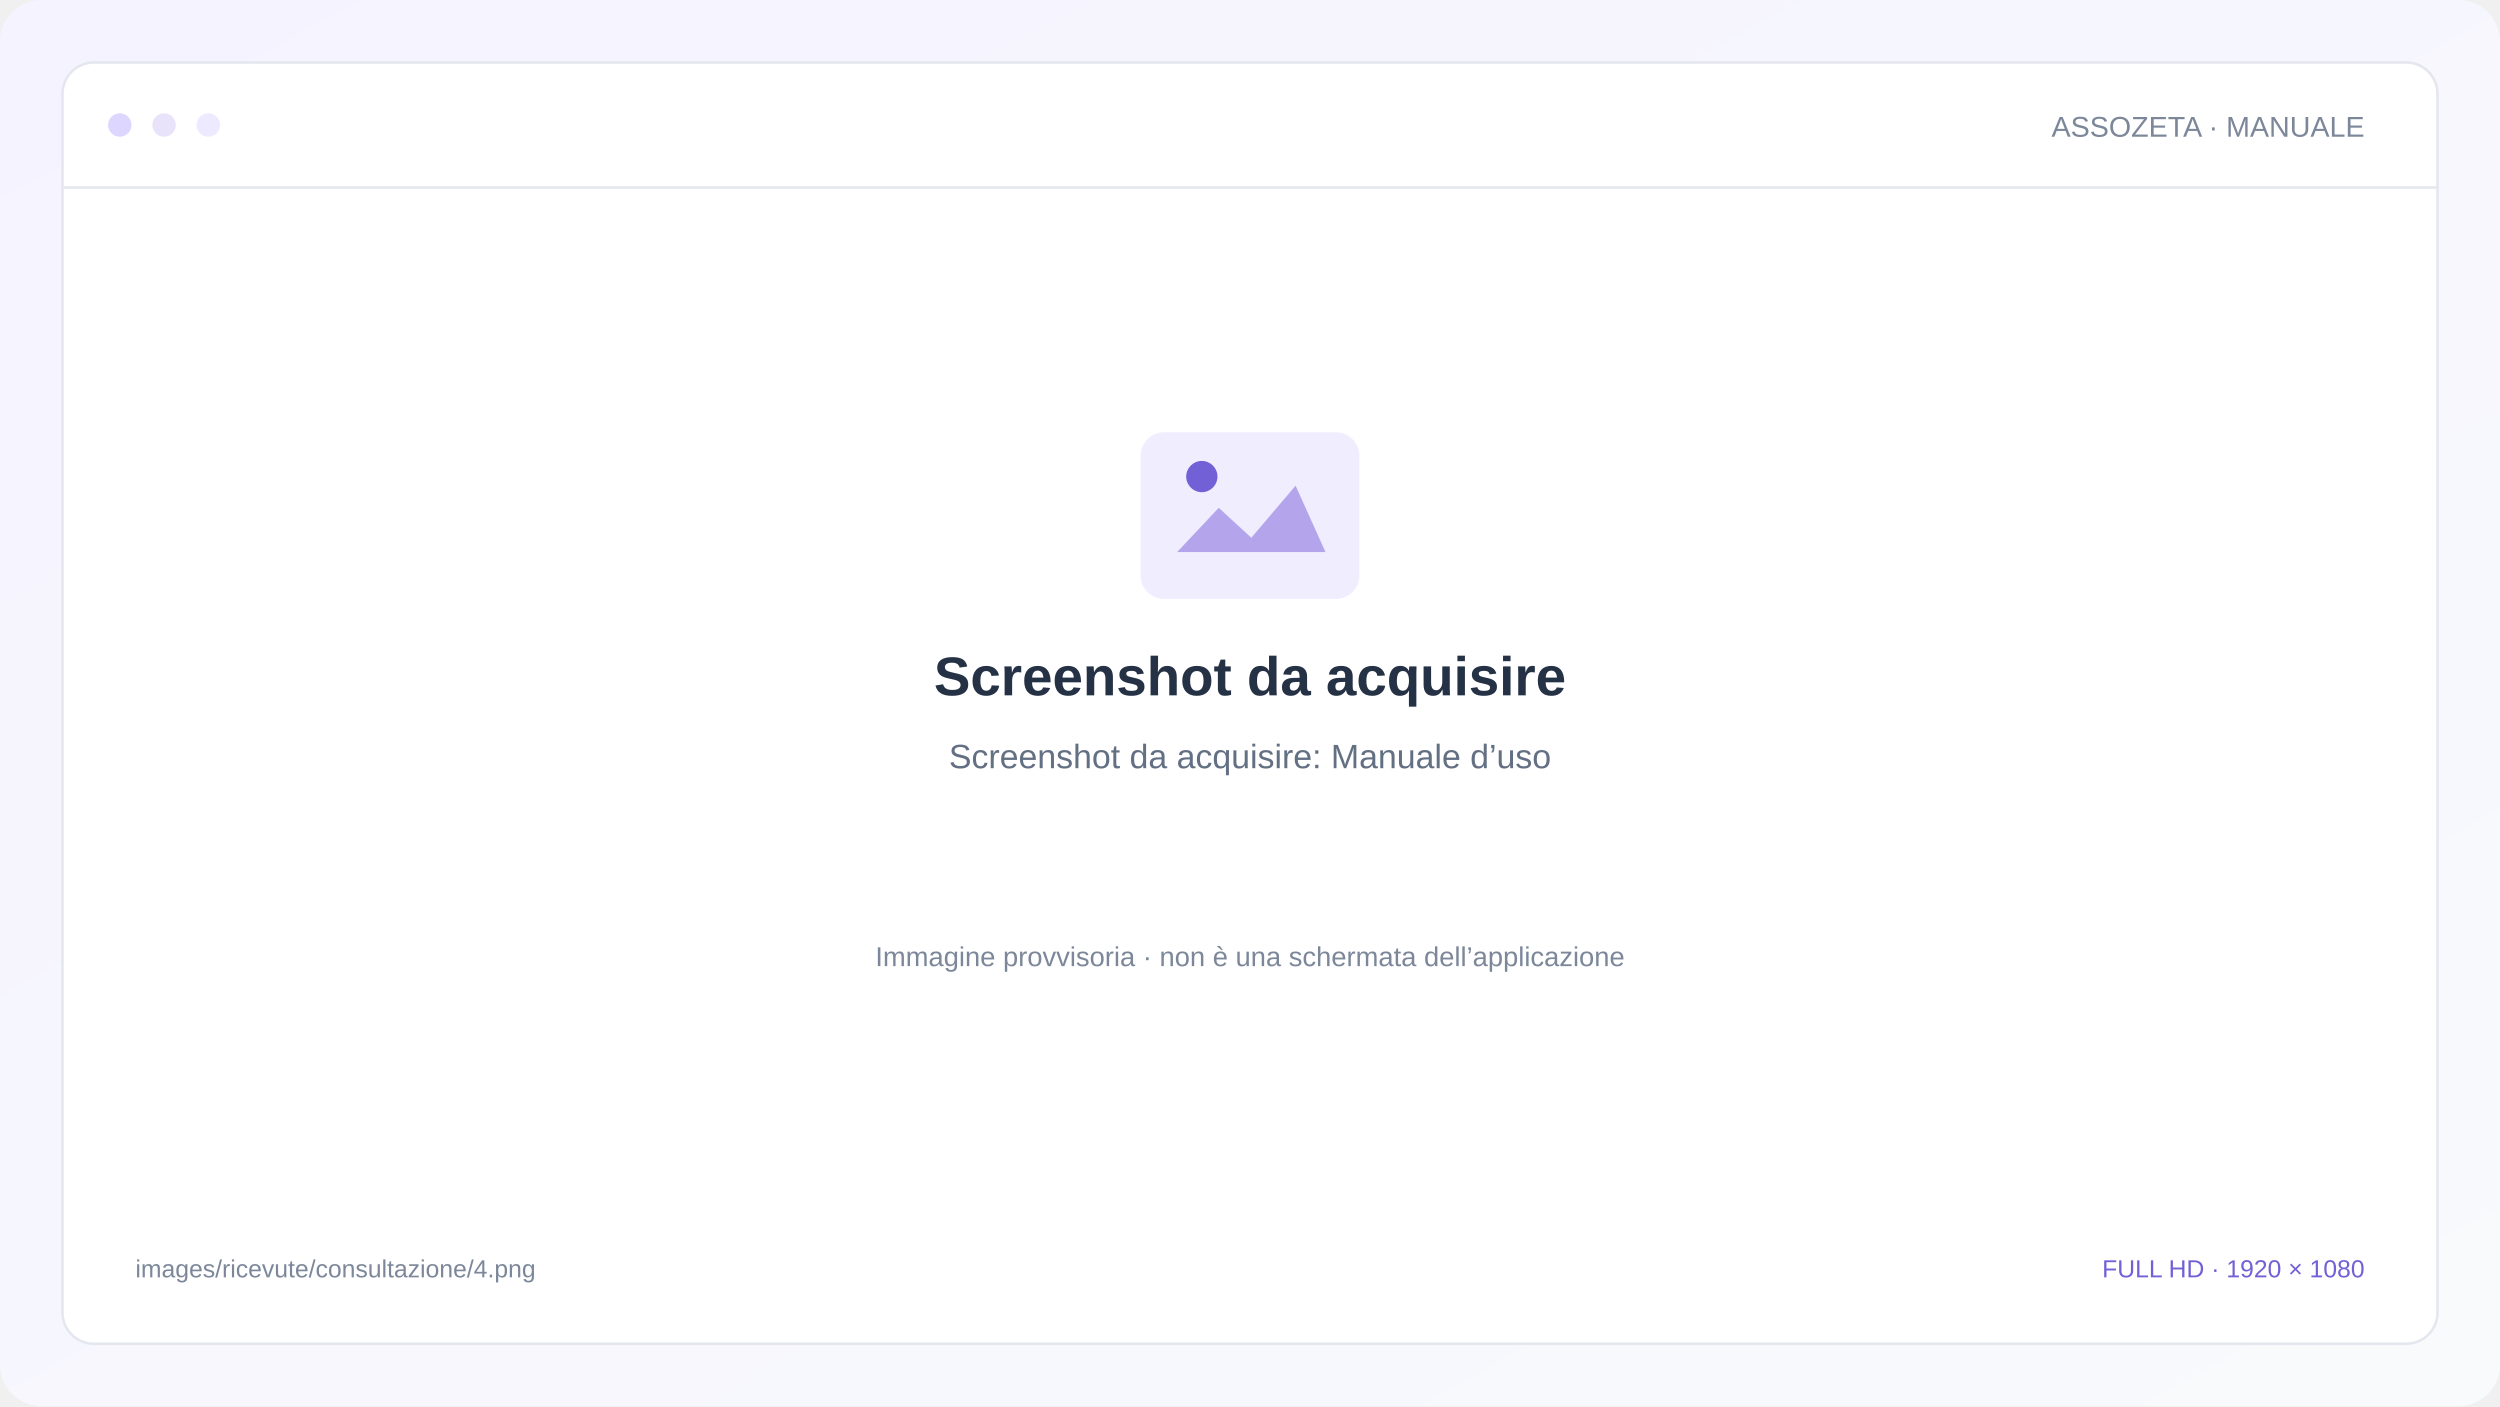
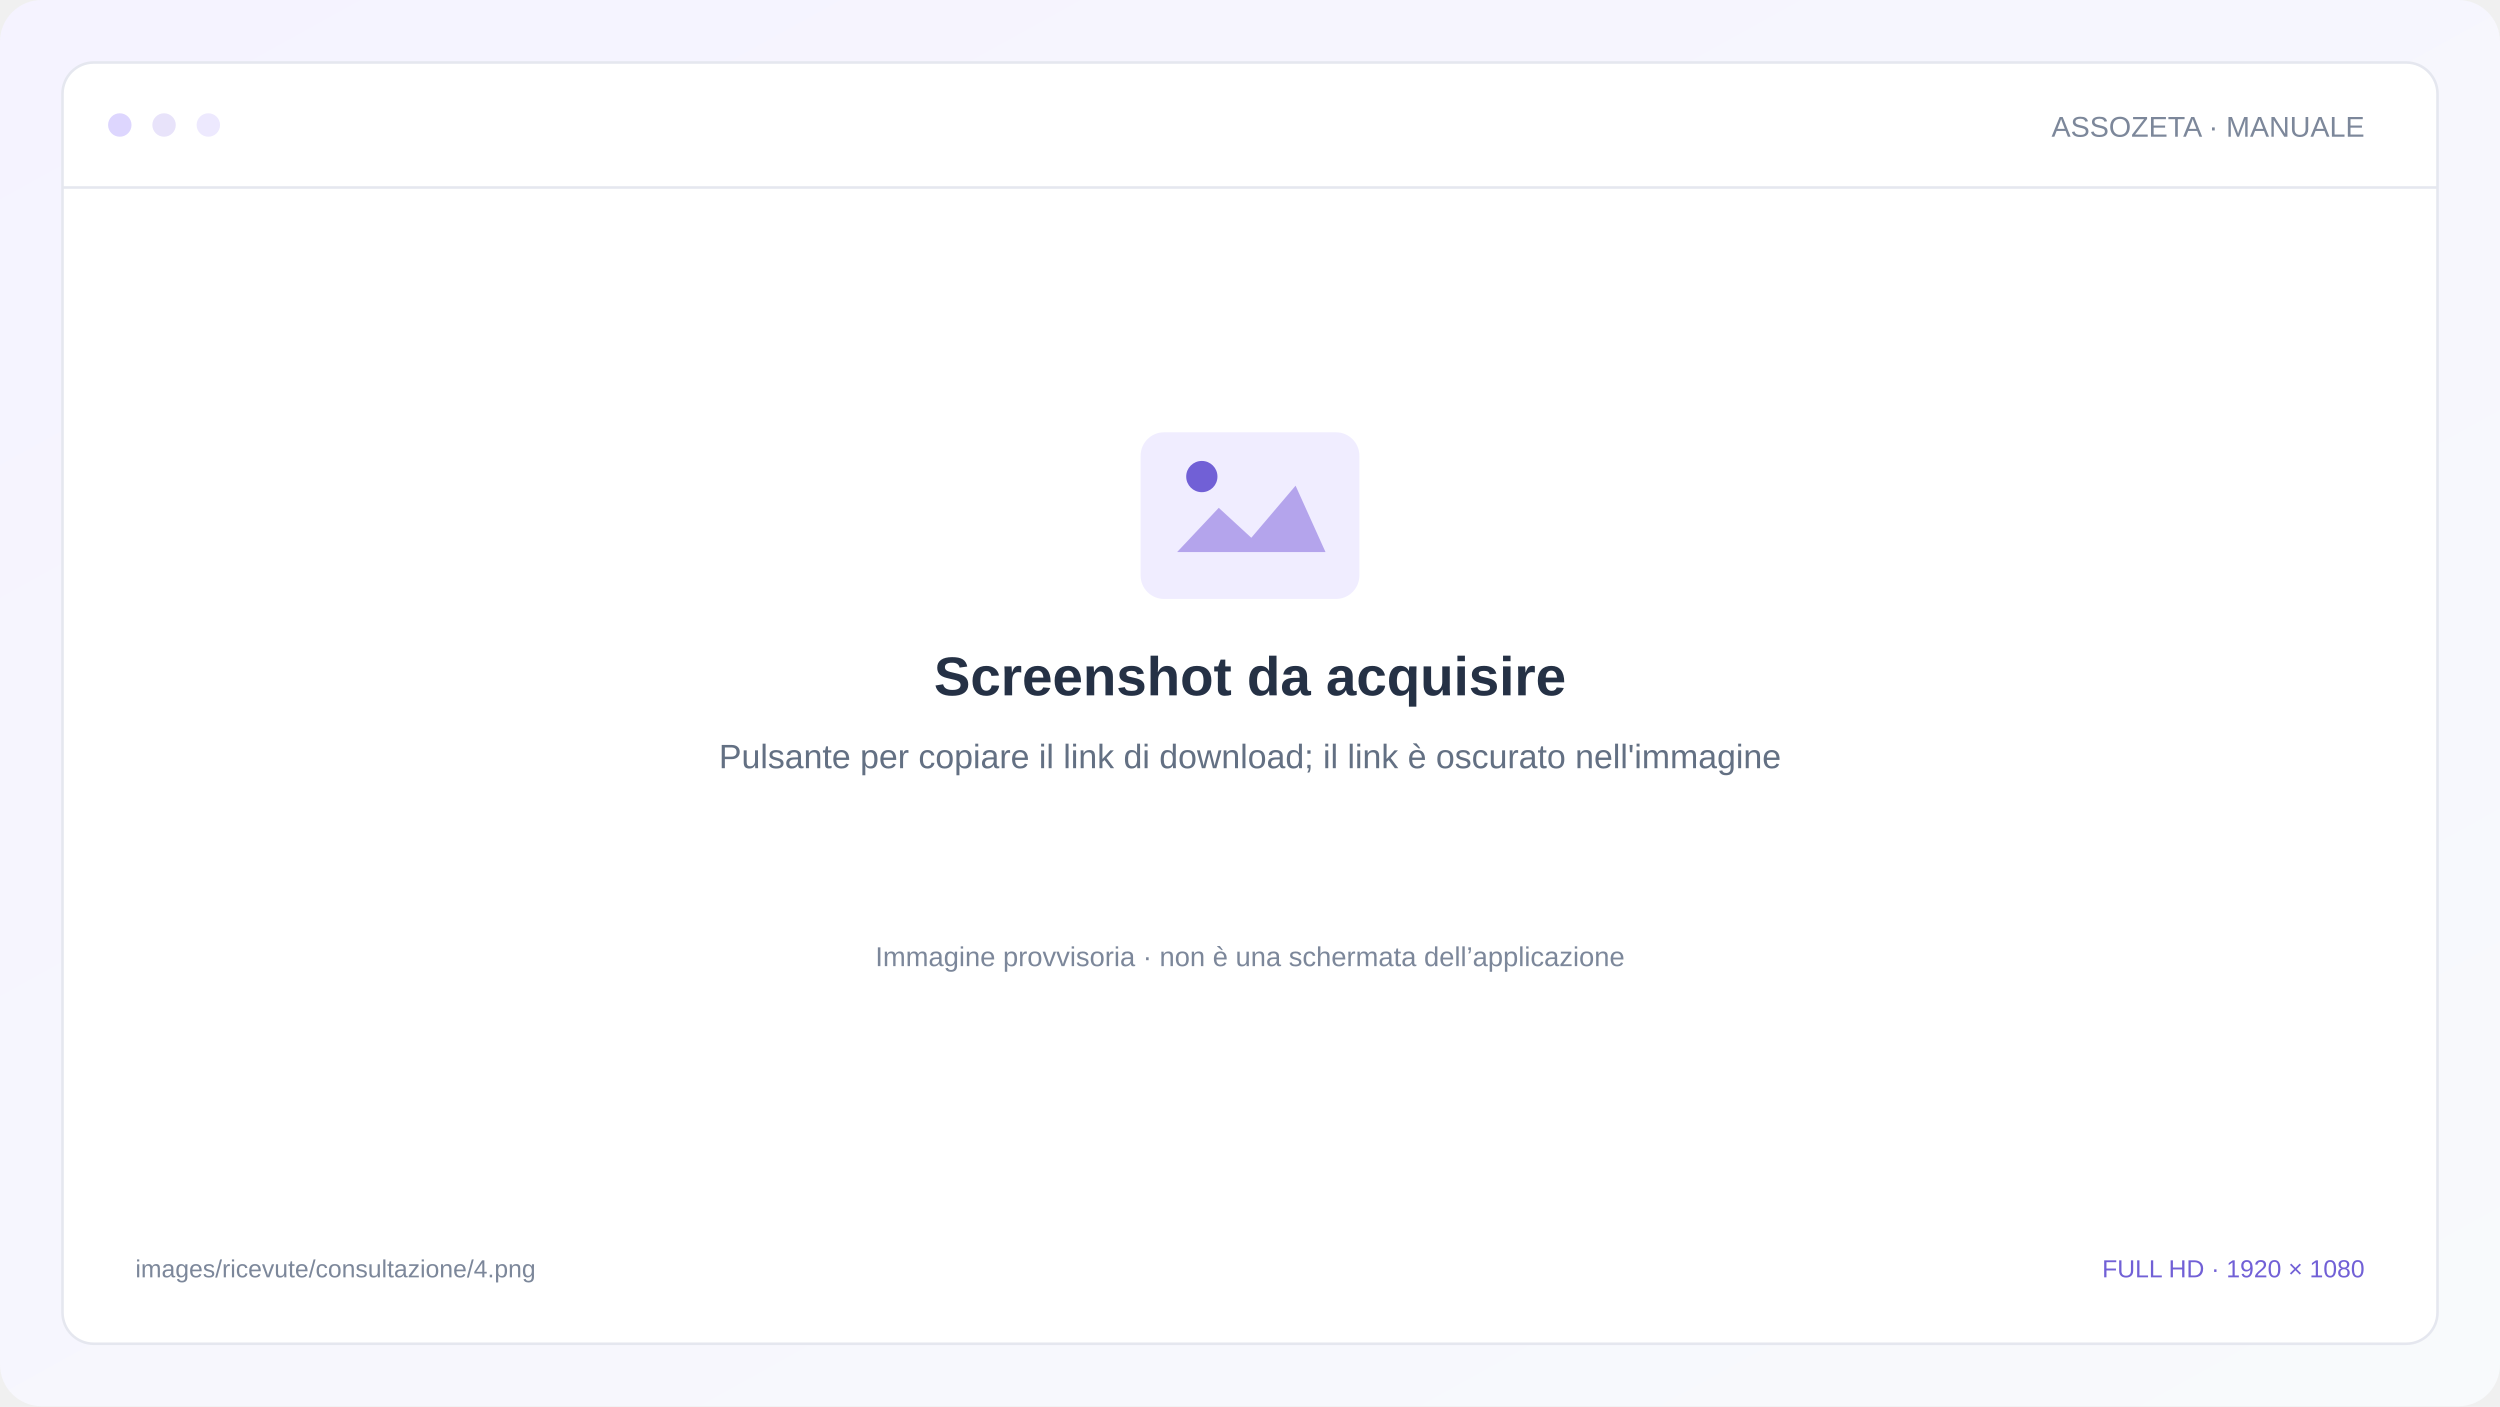
<svg xmlns="http://www.w3.org/2000/svg" width="1920" height="1080" viewBox="0 0 1920 1080" data-assozeta-manuale-placeholder="true" role="img" aria-labelledby="title description">
  <defs>
    <linearGradient id="surface" x2="1" y2="1">
      <stop stop-color="#f5f3ff" />
      <stop offset="1" stop-color="#f8fafc" />
    </linearGradient>
  </defs>
  <rect width="1920" height="1080" rx="32" fill="url(#surface)" />
  <rect x="48" y="48" width="1824" height="984" rx="24" fill="#fff" stroke="#e5e7ef" stroke-width="2" />
  <path d="M48 144H1872" stroke="#e5e7ef" stroke-width="2" />
  <circle cx="92" cy="96" r="9" fill="#ddd6fe" />
  <circle cx="126" cy="96" r="9" fill="#e8e3fa" />
  <circle cx="160" cy="96" r="9" fill="#ede9fe" />
  <text x="1816" y="105" text-anchor="end" font-family="Arial, sans-serif" font-size="22" fill="#7c879a">ASSOZETA · MANUALE</text>
  <rect x="876" y="332" width="168" height="128" rx="18" fill="#f0edff" />
  <path d="M904 424l32-34 25 23 34-40 23 51H904z" fill="#b4a4ec" />
  <circle cx="923" cy="366" r="12" fill="#7160d6" />
  <text x="960" y="534" text-anchor="middle" font-family="Arial, sans-serif" font-size="42" font-weight="700" fill="#253145">Screenshot da acquisire</text>
  <text x="960" y="590" text-anchor="middle" font-family="Arial, sans-serif" font-size="26" fill="#637083">
-     <tspan x="960" dy="0">Screenshot da acquisire: Manuale d’uso</tspan>
+     <tspan x="960" dy="0">Pulsante per copiare il link di download; il link è oscurato nell'immagine</tspan>
  </text>
  <text x="960" y="742" text-anchor="middle" font-family="Arial, sans-serif" font-size="21" fill="#7c879a">Immagine provvisoria · non è una schermata dell’applicazione</text>
  <text x="104" y="981" font-family="Arial, sans-serif" font-size="19" fill="#7c879a">images/ricevute/consultazione/4.png</text>
  <text x="1816" y="981" text-anchor="end" font-family="Arial, sans-serif" font-size="19" fill="#7160d6">FULL HD · 1920 × 1080</text>
</svg>
